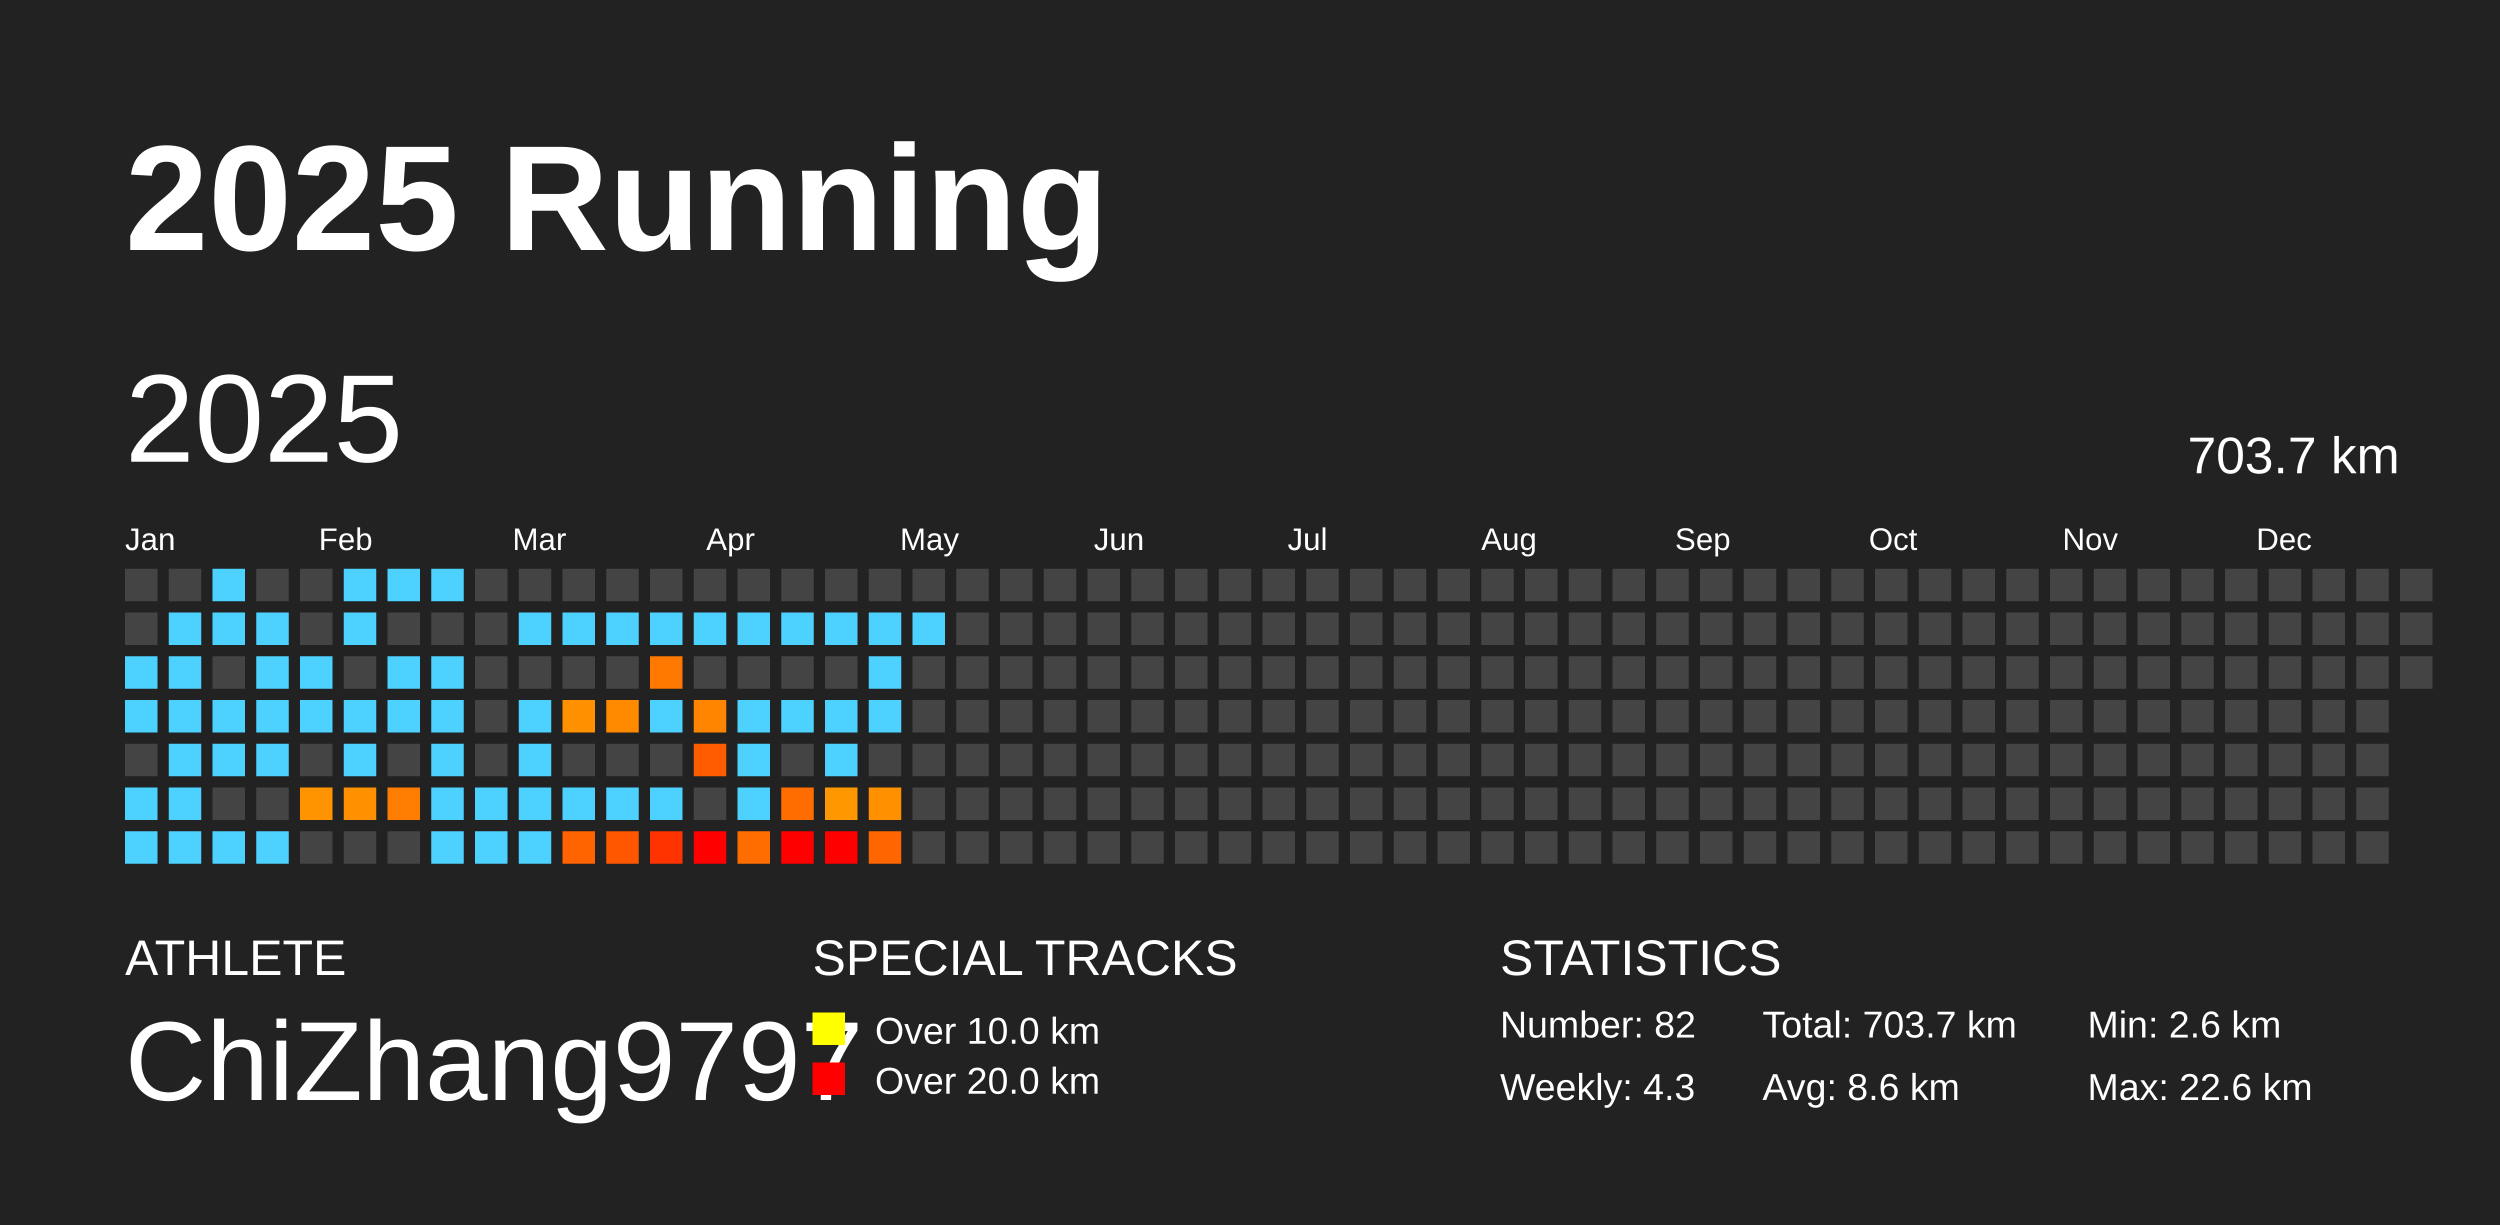
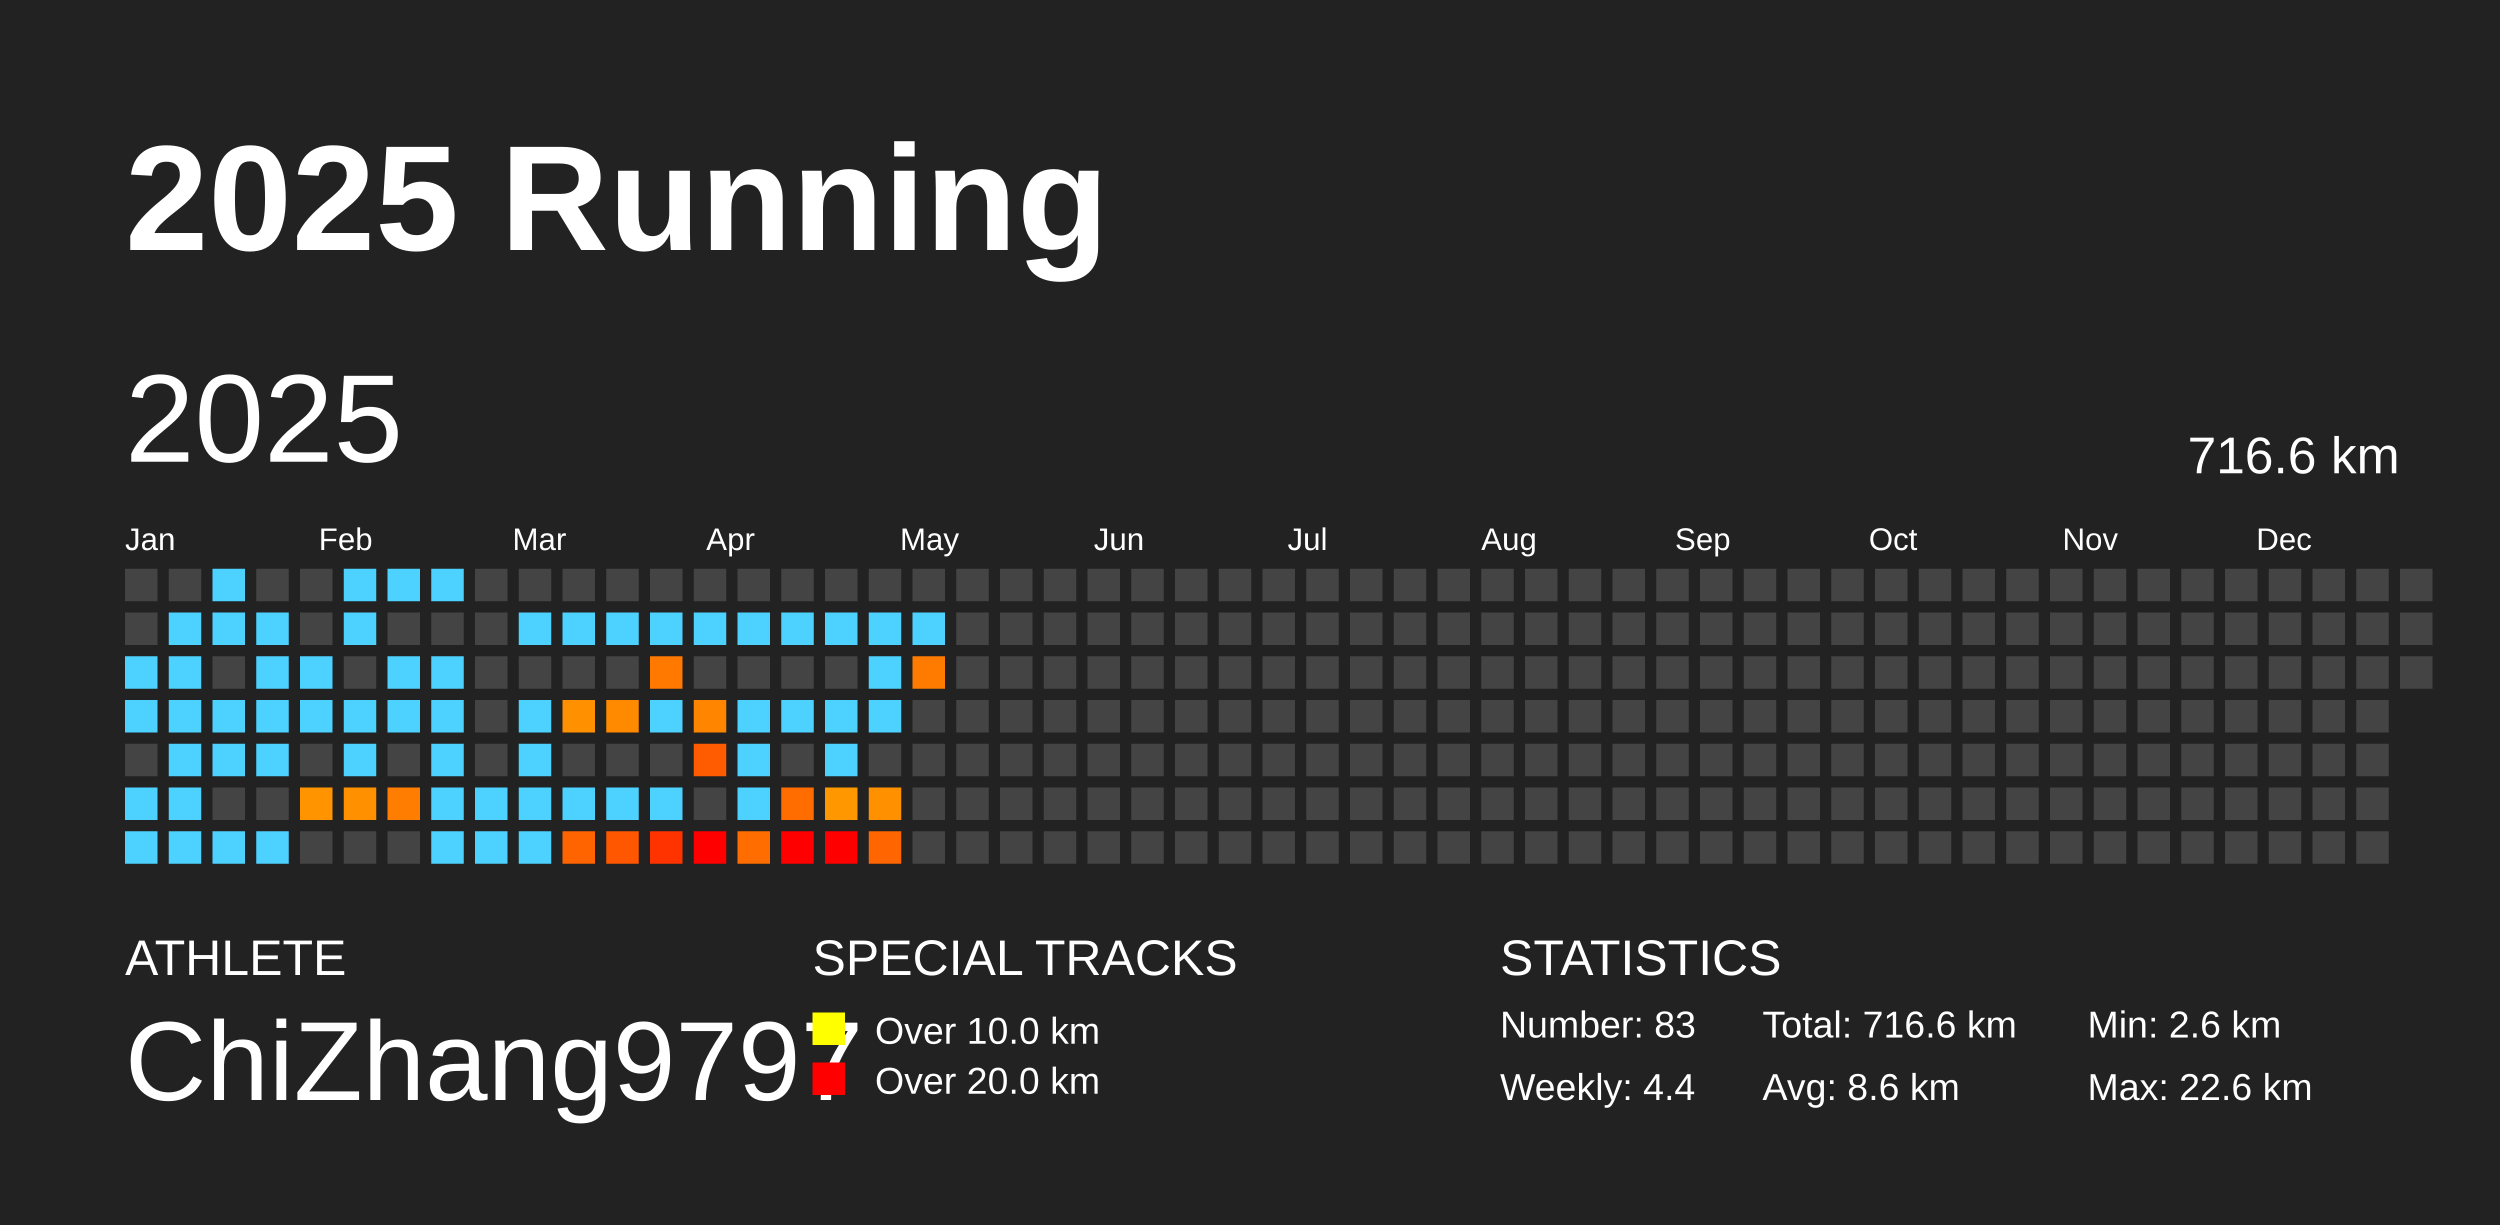
<svg xmlns="http://www.w3.org/2000/svg" baseProfile="full" height="98mm" version="1.1" viewBox="0,0,200,98" width="200mm">
  <defs />
  <rect fill="#222222" height="98" width="200" x="0" y="0" />
  <text fill="#FFFFFF" style="font-size:12px; font-family:Arial; font-weight:bold;" x="10" y="20">2025 Running</text>
  <text fill="#FFFFFF" style="font-size:4px; font-family:Arial" x="10" y="78">ATHLETE</text>
  <text fill="#FFFFFF" style="font-size:9px; font-family:Arial" x="10" y="88">ChiZhang9797</text>
  <text fill="#FFFFFF" style="font-size:4px; font-family:Arial" x="65" y="78">SPECIAL TRACKS</text>
  <rect fill="yellow" height="2.6" width="2.6" x="65" y="81" />
  <text fill="#FFFFFF" style="font-size:3px; font-family:Arial" x="70" y="83.5">Over 10.0 km</text>
  <rect fill="red" height="2.6" width="2.6" x="65" y="85" />
  <text fill="#FFFFFF" style="font-size:3px; font-family:Arial" x="70" y="87.5">Over 20.0 km</text>
  <text fill="#FFFFFF" style="font-size:4px; font-family:Arial" x="120" y="78">STATISTICS</text>
-   <text fill="#FFFFFF" style="font-size:3px; font-family:Arial" x="120" y="83">Number: 82</text>
-   <text fill="#FFFFFF" style="font-size:3px; font-family:Arial" x="120" y="88">Weekly: 4.3</text>
-   <text fill="#FFFFFF" style="font-size:3px; font-family:Arial" x="141" y="83">Total: 703.7 km</text>
+   <text fill="#FFFFFF" style="font-size:3px; font-family:Arial" x="120" y="83">Number: 83</text>
+   <text fill="#FFFFFF" style="font-size:3px; font-family:Arial" x="120" y="88">Weekly: 4.4</text>
+   <text fill="#FFFFFF" style="font-size:3px; font-family:Arial" x="141" y="83">Total: 716.6 km</text>
  <text fill="#FFFFFF" style="font-size:3px; font-family:Arial" x="141" y="88">Avg: 8.6 km</text>
  <text fill="#FFFFFF" style="font-size:3px; font-family:Arial" x="167" y="83">Min: 2.6 km</text>
  <text fill="#FFFFFF" style="font-size:3px; font-family:Arial" x="167" y="88">Max: 22.6 km</text>
  <text dominant-baseline="hanging" fill="#FFFFFF" style="font-size:10.0px; font-family:Arial;" x="10" y="30">2025</text>
-   <text dominant-baseline="hanging" fill="#FFFFFF" style="font-size:4.125px; font-family:Arial;" x="175" y="35">703.7 km</text>
+   <text dominant-baseline="hanging" fill="#FFFFFF" style="font-size:4.125px; font-family:Arial;" x="175" y="35">716.6 km</text>
  <text fill="#FFFFFF" style="font-size:2.5px; font-family:Arial" x="10.0" y="44">Jan</text>
  <text fill="#FFFFFF" style="font-size:2.5px; font-family:Arial" x="25.5" y="44">Feb</text>
  <text fill="#FFFFFF" style="font-size:2.5px; font-family:Arial" x="41.0" y="44">Mar</text>
  <text fill="#FFFFFF" style="font-size:2.5px; font-family:Arial" x="56.5" y="44">Apr</text>
  <text fill="#FFFFFF" style="font-size:2.5px; font-family:Arial" x="72.0" y="44">May</text>
  <text fill="#FFFFFF" style="font-size:2.5px; font-family:Arial" x="87.5" y="44">Jun</text>
  <text fill="#FFFFFF" style="font-size:2.5px; font-family:Arial" x="103.0" y="44">Jul</text>
  <text fill="#FFFFFF" style="font-size:2.5px; font-family:Arial" x="118.5" y="44">Aug</text>
  <text fill="#FFFFFF" style="font-size:2.5px; font-family:Arial" x="134.0" y="44">Sep</text>
  <text fill="#FFFFFF" style="font-size:2.5px; font-family:Arial" x="149.5" y="44">Oct</text>
  <text fill="#FFFFFF" style="font-size:2.5px; font-family:Arial" x="165.0" y="44">Nov</text>
  <text fill="#FFFFFF" style="font-size:2.5px; font-family:Arial" x="180.5" y="44">Dec</text>
  <rect fill="#444444" height="2.6" width="2.6" x="10.0" y="45.5" />
  <rect fill="#444444" height="2.6" width="2.6" x="10.0" y="49.0" />
  <rect fill="#4dd2ff" height="2.6" width="2.6" x="10.0" y="52.5" />
  <rect fill="#4dd2ff" height="2.6" width="2.6" x="10.0" y="56.0" />
  <rect fill="#444444" height="2.6" width="2.6" x="10.0" y="59.5" />
  <rect fill="#4dd2ff" height="2.6" width="2.6" x="10.0" y="63.0" />
  <rect fill="#4dd2ff" height="2.6" width="2.6" x="10.0" y="66.5" />
  <rect fill="#444444" height="2.6" width="2.6" x="13.5" y="45.5" />
  <rect fill="#4dd2ff" height="2.6" width="2.6" x="13.5" y="49.0" />
  <rect fill="#4dd2ff" height="2.6" width="2.6" x="13.5" y="52.5" />
  <rect fill="#4dd2ff" height="2.6" width="2.6" x="13.5" y="56.0" />
  <rect fill="#4dd2ff" height="2.6" width="2.6" x="13.5" y="59.5" />
  <rect fill="#4dd2ff" height="2.6" width="2.6" x="13.5" y="63.0" />
  <rect fill="#4dd2ff" height="2.6" width="2.6" x="13.5" y="66.5" />
  <rect fill="#4dd2ff" height="2.6" width="2.6" x="17.0" y="45.5" />
  <rect fill="#4dd2ff" height="2.6" width="2.6" x="17.0" y="49.0" />
  <rect fill="#444444" height="2.6" width="2.6" x="17.0" y="52.5" />
  <rect fill="#4dd2ff" height="2.6" width="2.6" x="17.0" y="56.0" />
  <rect fill="#4dd2ff" height="2.6" width="2.6" x="17.0" y="59.5" />
  <rect fill="#444444" height="2.6" width="2.6" x="17.0" y="63.0" />
  <rect fill="#4dd2ff" height="2.6" width="2.6" x="17.0" y="66.5" />
  <rect fill="#444444" height="2.6" width="2.6" x="20.5" y="45.5" />
  <rect fill="#4dd2ff" height="2.6" width="2.6" x="20.5" y="49.0" />
  <rect fill="#4dd2ff" height="2.6" width="2.6" x="20.5" y="52.5" />
  <rect fill="#4dd2ff" height="2.6" width="2.6" x="20.5" y="56.0" />
  <rect fill="#4dd2ff" height="2.6" width="2.6" x="20.5" y="59.5" />
  <rect fill="#444444" height="2.6" width="2.6" x="20.5" y="63.0" />
  <rect fill="#4dd2ff" height="2.6" width="2.6" x="20.5" y="66.5" />
  <rect fill="#444444" height="2.6" width="2.6" x="24.0" y="45.5" />
  <rect fill="#444444" height="2.6" width="2.6" x="24.0" y="49.0" />
  <rect fill="#4dd2ff" height="2.6" width="2.6" x="24.0" y="52.5" />
  <rect fill="#4dd2ff" height="2.6" width="2.6" x="24.0" y="56.0" />
  <rect fill="#444444" height="2.6" width="2.6" x="24.0" y="59.5" />
  <rect fill="#ff9400" height="2.6" width="2.6" x="24.0" y="63.0" />
  <rect fill="#444444" height="2.6" width="2.6" x="24.0" y="66.5" />
  <rect fill="#4dd2ff" height="2.6" width="2.6" x="27.5" y="45.5" />
  <rect fill="#4dd2ff" height="2.6" width="2.6" x="27.5" y="49.0" />
  <rect fill="#444444" height="2.6" width="2.6" x="27.5" y="52.5" />
  <rect fill="#4dd2ff" height="2.6" width="2.6" x="27.5" y="56.0" />
  <rect fill="#4dd2ff" height="2.6" width="2.6" x="27.5" y="59.5" />
  <rect fill="#ff9100" height="2.6" width="2.6" x="27.5" y="63.0" />
  <rect fill="#444444" height="2.6" width="2.6" x="27.5" y="66.5" />
  <rect fill="#4dd2ff" height="2.6" width="2.6" x="31.0" y="45.5" />
  <rect fill="#444444" height="2.6" width="2.6" x="31.0" y="49.0" />
  <rect fill="#4dd2ff" height="2.6" width="2.6" x="31.0" y="52.5" />
  <rect fill="#4dd2ff" height="2.6" width="2.6" x="31.0" y="56.0" />
  <rect fill="#444444" height="2.6" width="2.6" x="31.0" y="59.5" />
  <rect fill="#ff7d00" height="2.6" width="2.6" x="31.0" y="63.0" />
  <rect fill="#444444" height="2.6" width="2.6" x="31.0" y="66.5" />
  <rect fill="#4dd2ff" height="2.6" width="2.6" x="34.5" y="45.5" />
  <rect fill="#444444" height="2.6" width="2.6" x="34.5" y="49.0" />
  <rect fill="#4dd2ff" height="2.6" width="2.6" x="34.5" y="52.5" />
  <rect fill="#4dd2ff" height="2.6" width="2.6" x="34.5" y="56.0" />
  <rect fill="#4dd2ff" height="2.6" width="2.6" x="34.5" y="59.5" />
  <rect fill="#4dd2ff" height="2.6" width="2.6" x="34.5" y="63.0" />
  <rect fill="#4dd2ff" height="2.6" width="2.6" x="34.5" y="66.5" />
  <rect fill="#444444" height="2.6" width="2.6" x="38.0" y="45.5" />
  <rect fill="#444444" height="2.6" width="2.6" x="38.0" y="49.0" />
  <rect fill="#444444" height="2.6" width="2.6" x="38.0" y="52.5" />
  <rect fill="#444444" height="2.6" width="2.6" x="38.0" y="56.0" />
  <rect fill="#444444" height="2.6" width="2.6" x="38.0" y="59.5" />
  <rect fill="#4dd2ff" height="2.6" width="2.6" x="38.0" y="63.0" />
  <rect fill="#4dd2ff" height="2.6" width="2.6" x="38.0" y="66.5" />
  <rect fill="#444444" height="2.6" width="2.6" x="41.5" y="45.5" />
  <rect fill="#4dd2ff" height="2.6" width="2.6" x="41.5" y="49.0" />
  <rect fill="#444444" height="2.6" width="2.6" x="41.5" y="52.5" />
  <rect fill="#4dd2ff" height="2.6" width="2.6" x="41.5" y="56.0" />
  <rect fill="#4dd2ff" height="2.6" width="2.6" x="41.5" y="59.5" />
  <rect fill="#4dd2ff" height="2.6" width="2.6" x="41.5" y="63.0" />
  <rect fill="#4dd2ff" height="2.6" width="2.6" x="41.5" y="66.5" />
  <rect fill="#444444" height="2.6" width="2.6" x="45.0" y="45.5" />
  <rect fill="#4dd2ff" height="2.6" width="2.6" x="45.0" y="49.0" />
  <rect fill="#444444" height="2.6" width="2.6" x="45.0" y="52.5" />
  <rect fill="#ff9000" height="2.6" width="2.6" x="45.0" y="56.0" />
  <rect fill="#444444" height="2.6" width="2.6" x="45.0" y="59.5" />
  <rect fill="#4dd2ff" height="2.6" width="2.6" x="45.0" y="63.0" />
  <rect fill="#ff6400" height="2.6" width="2.6" x="45.0" y="66.5" />
  <rect fill="#444444" height="2.6" width="2.6" x="48.5" y="45.5" />
  <rect fill="#4dd2ff" height="2.6" width="2.6" x="48.5" y="49.0" />
  <rect fill="#444444" height="2.6" width="2.6" x="48.5" y="52.5" />
  <rect fill="#ff8a00" height="2.6" width="2.6" x="48.5" y="56.0" />
  <rect fill="#444444" height="2.6" width="2.6" x="48.5" y="59.5" />
  <rect fill="#4dd2ff" height="2.6" width="2.6" x="48.5" y="63.0" />
  <rect fill="#ff5700" height="2.6" width="2.6" x="48.5" y="66.5" />
  <rect fill="#444444" height="2.6" width="2.6" x="52.0" y="45.5" />
  <rect fill="#4dd2ff" height="2.6" width="2.6" x="52.0" y="49.0" />
  <rect fill="#ff7800" height="2.6" width="2.6" x="52.0" y="52.5" />
  <rect fill="#4dd2ff" height="2.6" width="2.6" x="52.0" y="56.0" />
  <rect fill="#444444" height="2.6" width="2.6" x="52.0" y="59.5" />
  <rect fill="#4dd2ff" height="2.6" width="2.6" x="52.0" y="63.0" />
  <rect fill="#ff3300" height="2.6" width="2.6" x="52.0" y="66.5" />
  <rect fill="#444444" height="2.6" width="2.6" x="55.5" y="45.5" />
  <rect fill="#4dd2ff" height="2.6" width="2.6" x="55.5" y="49.0" />
  <rect fill="#444444" height="2.6" width="2.6" x="55.5" y="52.5" />
  <rect fill="#ff8400" height="2.6" width="2.6" x="55.5" y="56.0" />
  <rect fill="#ff5b00" height="2.6" width="2.6" x="55.5" y="59.5" />
  <rect fill="#444444" height="2.6" width="2.6" x="55.5" y="63.0" />
  <rect fill="red" height="2.6" width="2.6" x="55.5" y="66.5" />
  <rect fill="#444444" height="2.6" width="2.6" x="59.0" y="45.5" />
  <rect fill="#4dd2ff" height="2.6" width="2.6" x="59.0" y="49.0" />
  <rect fill="#444444" height="2.6" width="2.6" x="59.0" y="52.5" />
  <rect fill="#4dd2ff" height="2.6" width="2.6" x="59.0" y="56.0" />
  <rect fill="#4dd2ff" height="2.6" width="2.6" x="59.0" y="59.5" />
  <rect fill="#4dd2ff" height="2.6" width="2.6" x="59.0" y="63.0" />
  <rect fill="#ff6d00" height="2.6" width="2.6" x="59.0" y="66.5" />
  <rect fill="#444444" height="2.6" width="2.6" x="62.5" y="45.5" />
  <rect fill="#4dd2ff" height="2.6" width="2.6" x="62.5" y="49.0" />
  <rect fill="#444444" height="2.6" width="2.6" x="62.5" y="52.5" />
  <rect fill="#4dd2ff" height="2.6" width="2.6" x="62.5" y="56.0" />
  <rect fill="#444444" height="2.6" width="2.6" x="62.5" y="59.5" />
  <rect fill="#ff6c00" height="2.6" width="2.6" x="62.5" y="63.0" />
  <rect fill="red" height="2.6" width="2.6" x="62.5" y="66.5" />
  <rect fill="#444444" height="2.6" width="2.6" x="66.0" y="45.5" />
  <rect fill="#4dd2ff" height="2.6" width="2.6" x="66.0" y="49.0" />
  <rect fill="#444444" height="2.6" width="2.6" x="66.0" y="52.5" />
  <rect fill="#4dd2ff" height="2.6" width="2.6" x="66.0" y="56.0" />
  <rect fill="#4dd2ff" height="2.6" width="2.6" x="66.0" y="59.5" />
  <rect fill="#ff9700" height="2.6" width="2.6" x="66.0" y="63.0" />
  <rect fill="red" height="2.6" width="2.6" x="66.0" y="66.5" />
  <rect fill="#444444" height="2.6" width="2.6" x="69.5" y="45.5" />
  <rect fill="#4dd2ff" height="2.6" width="2.6" x="69.5" y="49.0" />
  <rect fill="#4dd2ff" height="2.6" width="2.6" x="69.5" y="52.5" />
  <rect fill="#4dd2ff" height="2.6" width="2.6" x="69.5" y="56.0" />
  <rect fill="#444444" height="2.6" width="2.6" x="69.5" y="59.5" />
  <rect fill="#ff9000" height="2.6" width="2.6" x="69.5" y="63.0" />
  <rect fill="#ff6500" height="2.6" width="2.6" x="69.5" y="66.5" />
  <rect fill="#444444" height="2.6" width="2.6" x="73.0" y="45.5" />
  <rect fill="#4dd2ff" height="2.6" width="2.6" x="73.0" y="49.0" />
-   <rect fill="#444444" height="2.6" width="2.6" x="73.0" y="52.5" />
+   <rect fill="#ff7b00" height="2.6" width="2.6" x="73.0" y="52.5" />
  <rect fill="#444444" height="2.6" width="2.6" x="73.0" y="56.0" />
  <rect fill="#444444" height="2.6" width="2.6" x="73.0" y="59.5" />
  <rect fill="#444444" height="2.6" width="2.6" x="73.0" y="63.0" />
  <rect fill="#444444" height="2.6" width="2.6" x="73.0" y="66.5" />
  <rect fill="#444444" height="2.6" width="2.6" x="76.5" y="45.5" />
  <rect fill="#444444" height="2.6" width="2.6" x="76.5" y="49.0" />
  <rect fill="#444444" height="2.6" width="2.6" x="76.5" y="52.5" />
  <rect fill="#444444" height="2.6" width="2.6" x="76.5" y="56.0" />
  <rect fill="#444444" height="2.6" width="2.6" x="76.5" y="59.5" />
  <rect fill="#444444" height="2.6" width="2.6" x="76.5" y="63.0" />
  <rect fill="#444444" height="2.6" width="2.6" x="76.5" y="66.5" />
  <rect fill="#444444" height="2.6" width="2.6" x="80.0" y="45.5" />
  <rect fill="#444444" height="2.6" width="2.6" x="80.0" y="49.0" />
  <rect fill="#444444" height="2.6" width="2.6" x="80.0" y="52.5" />
  <rect fill="#444444" height="2.6" width="2.6" x="80.0" y="56.0" />
  <rect fill="#444444" height="2.6" width="2.6" x="80.0" y="59.5" />
  <rect fill="#444444" height="2.6" width="2.6" x="80.0" y="63.0" />
  <rect fill="#444444" height="2.6" width="2.6" x="80.0" y="66.5" />
  <rect fill="#444444" height="2.6" width="2.6" x="83.5" y="45.5" />
  <rect fill="#444444" height="2.6" width="2.6" x="83.5" y="49.0" />
  <rect fill="#444444" height="2.6" width="2.6" x="83.5" y="52.5" />
  <rect fill="#444444" height="2.6" width="2.6" x="83.5" y="56.0" />
  <rect fill="#444444" height="2.6" width="2.6" x="83.5" y="59.5" />
  <rect fill="#444444" height="2.6" width="2.6" x="83.5" y="63.0" />
  <rect fill="#444444" height="2.6" width="2.6" x="83.5" y="66.5" />
  <rect fill="#444444" height="2.6" width="2.6" x="87.0" y="45.5" />
  <rect fill="#444444" height="2.6" width="2.6" x="87.0" y="49.0" />
  <rect fill="#444444" height="2.6" width="2.6" x="87.0" y="52.5" />
  <rect fill="#444444" height="2.6" width="2.6" x="87.0" y="56.0" />
  <rect fill="#444444" height="2.6" width="2.6" x="87.0" y="59.5" />
  <rect fill="#444444" height="2.6" width="2.6" x="87.0" y="63.0" />
  <rect fill="#444444" height="2.6" width="2.6" x="87.0" y="66.5" />
  <rect fill="#444444" height="2.6" width="2.6" x="90.5" y="45.5" />
  <rect fill="#444444" height="2.6" width="2.6" x="90.5" y="49.0" />
  <rect fill="#444444" height="2.6" width="2.6" x="90.5" y="52.5" />
  <rect fill="#444444" height="2.6" width="2.6" x="90.5" y="56.0" />
  <rect fill="#444444" height="2.6" width="2.6" x="90.5" y="59.5" />
  <rect fill="#444444" height="2.6" width="2.6" x="90.5" y="63.0" />
  <rect fill="#444444" height="2.6" width="2.6" x="90.5" y="66.5" />
  <rect fill="#444444" height="2.6" width="2.6" x="94.0" y="45.5" />
  <rect fill="#444444" height="2.6" width="2.6" x="94.0" y="49.0" />
  <rect fill="#444444" height="2.6" width="2.6" x="94.0" y="52.5" />
  <rect fill="#444444" height="2.6" width="2.6" x="94.0" y="56.0" />
  <rect fill="#444444" height="2.6" width="2.6" x="94.0" y="59.5" />
  <rect fill="#444444" height="2.6" width="2.6" x="94.0" y="63.0" />
  <rect fill="#444444" height="2.6" width="2.6" x="94.0" y="66.5" />
  <rect fill="#444444" height="2.6" width="2.6" x="97.5" y="45.5" />
  <rect fill="#444444" height="2.6" width="2.6" x="97.5" y="49.0" />
  <rect fill="#444444" height="2.6" width="2.6" x="97.5" y="52.5" />
  <rect fill="#444444" height="2.6" width="2.6" x="97.5" y="56.0" />
  <rect fill="#444444" height="2.6" width="2.6" x="97.5" y="59.5" />
  <rect fill="#444444" height="2.6" width="2.6" x="97.5" y="63.0" />
  <rect fill="#444444" height="2.6" width="2.6" x="97.5" y="66.5" />
  <rect fill="#444444" height="2.6" width="2.6" x="101.0" y="45.5" />
  <rect fill="#444444" height="2.6" width="2.6" x="101.0" y="49.0" />
  <rect fill="#444444" height="2.6" width="2.6" x="101.0" y="52.5" />
  <rect fill="#444444" height="2.6" width="2.6" x="101.0" y="56.0" />
  <rect fill="#444444" height="2.6" width="2.6" x="101.0" y="59.5" />
  <rect fill="#444444" height="2.6" width="2.6" x="101.0" y="63.0" />
  <rect fill="#444444" height="2.6" width="2.6" x="101.0" y="66.5" />
  <rect fill="#444444" height="2.6" width="2.6" x="104.5" y="45.5" />
  <rect fill="#444444" height="2.6" width="2.6" x="104.5" y="49.0" />
  <rect fill="#444444" height="2.6" width="2.6" x="104.5" y="52.5" />
  <rect fill="#444444" height="2.6" width="2.6" x="104.5" y="56.0" />
  <rect fill="#444444" height="2.6" width="2.6" x="104.5" y="59.5" />
  <rect fill="#444444" height="2.6" width="2.6" x="104.5" y="63.0" />
  <rect fill="#444444" height="2.6" width="2.6" x="104.5" y="66.5" />
  <rect fill="#444444" height="2.6" width="2.6" x="108.0" y="45.5" />
  <rect fill="#444444" height="2.6" width="2.6" x="108.0" y="49.0" />
  <rect fill="#444444" height="2.6" width="2.6" x="108.0" y="52.5" />
  <rect fill="#444444" height="2.6" width="2.6" x="108.0" y="56.0" />
  <rect fill="#444444" height="2.6" width="2.6" x="108.0" y="59.5" />
  <rect fill="#444444" height="2.6" width="2.6" x="108.0" y="63.0" />
  <rect fill="#444444" height="2.6" width="2.6" x="108.0" y="66.5" />
  <rect fill="#444444" height="2.6" width="2.6" x="111.5" y="45.5" />
  <rect fill="#444444" height="2.6" width="2.6" x="111.5" y="49.0" />
  <rect fill="#444444" height="2.6" width="2.6" x="111.5" y="52.5" />
  <rect fill="#444444" height="2.6" width="2.6" x="111.5" y="56.0" />
  <rect fill="#444444" height="2.6" width="2.6" x="111.5" y="59.5" />
  <rect fill="#444444" height="2.6" width="2.6" x="111.5" y="63.0" />
  <rect fill="#444444" height="2.6" width="2.6" x="111.5" y="66.5" />
  <rect fill="#444444" height="2.6" width="2.6" x="115.0" y="45.5" />
  <rect fill="#444444" height="2.6" width="2.6" x="115.0" y="49.0" />
  <rect fill="#444444" height="2.6" width="2.6" x="115.0" y="52.5" />
  <rect fill="#444444" height="2.6" width="2.6" x="115.0" y="56.0" />
  <rect fill="#444444" height="2.6" width="2.6" x="115.0" y="59.5" />
  <rect fill="#444444" height="2.6" width="2.6" x="115.0" y="63.0" />
  <rect fill="#444444" height="2.6" width="2.6" x="115.0" y="66.5" />
  <rect fill="#444444" height="2.6" width="2.6" x="118.5" y="45.5" />
  <rect fill="#444444" height="2.6" width="2.6" x="118.5" y="49.0" />
  <rect fill="#444444" height="2.6" width="2.6" x="118.5" y="52.5" />
  <rect fill="#444444" height="2.6" width="2.6" x="118.5" y="56.0" />
  <rect fill="#444444" height="2.6" width="2.6" x="118.5" y="59.5" />
  <rect fill="#444444" height="2.6" width="2.6" x="118.5" y="63.0" />
  <rect fill="#444444" height="2.6" width="2.6" x="118.5" y="66.5" />
  <rect fill="#444444" height="2.6" width="2.6" x="122.0" y="45.5" />
  <rect fill="#444444" height="2.6" width="2.6" x="122.0" y="49.0" />
  <rect fill="#444444" height="2.6" width="2.6" x="122.0" y="52.5" />
  <rect fill="#444444" height="2.6" width="2.6" x="122.0" y="56.0" />
  <rect fill="#444444" height="2.6" width="2.6" x="122.0" y="59.5" />
  <rect fill="#444444" height="2.6" width="2.6" x="122.0" y="63.0" />
  <rect fill="#444444" height="2.6" width="2.6" x="122.0" y="66.5" />
  <rect fill="#444444" height="2.6" width="2.6" x="125.5" y="45.5" />
  <rect fill="#444444" height="2.6" width="2.6" x="125.5" y="49.0" />
  <rect fill="#444444" height="2.6" width="2.6" x="125.5" y="52.5" />
  <rect fill="#444444" height="2.6" width="2.6" x="125.5" y="56.0" />
  <rect fill="#444444" height="2.6" width="2.6" x="125.5" y="59.5" />
  <rect fill="#444444" height="2.6" width="2.6" x="125.5" y="63.0" />
  <rect fill="#444444" height="2.6" width="2.6" x="125.5" y="66.5" />
  <rect fill="#444444" height="2.6" width="2.6" x="129.0" y="45.5" />
  <rect fill="#444444" height="2.6" width="2.6" x="129.0" y="49.0" />
  <rect fill="#444444" height="2.6" width="2.6" x="129.0" y="52.5" />
  <rect fill="#444444" height="2.6" width="2.6" x="129.0" y="56.0" />
  <rect fill="#444444" height="2.6" width="2.6" x="129.0" y="59.5" />
  <rect fill="#444444" height="2.6" width="2.6" x="129.0" y="63.0" />
  <rect fill="#444444" height="2.6" width="2.6" x="129.0" y="66.5" />
  <rect fill="#444444" height="2.6" width="2.6" x="132.5" y="45.5" />
  <rect fill="#444444" height="2.6" width="2.6" x="132.5" y="49.0" />
  <rect fill="#444444" height="2.6" width="2.6" x="132.5" y="52.5" />
  <rect fill="#444444" height="2.6" width="2.6" x="132.5" y="56.0" />
  <rect fill="#444444" height="2.6" width="2.6" x="132.5" y="59.5" />
  <rect fill="#444444" height="2.6" width="2.6" x="132.5" y="63.0" />
  <rect fill="#444444" height="2.6" width="2.6" x="132.5" y="66.5" />
  <rect fill="#444444" height="2.6" width="2.6" x="136.0" y="45.5" />
  <rect fill="#444444" height="2.6" width="2.6" x="136.0" y="49.0" />
  <rect fill="#444444" height="2.6" width="2.6" x="136.0" y="52.5" />
  <rect fill="#444444" height="2.6" width="2.6" x="136.0" y="56.0" />
  <rect fill="#444444" height="2.6" width="2.6" x="136.0" y="59.5" />
  <rect fill="#444444" height="2.6" width="2.6" x="136.0" y="63.0" />
  <rect fill="#444444" height="2.6" width="2.6" x="136.0" y="66.5" />
  <rect fill="#444444" height="2.6" width="2.6" x="139.5" y="45.5" />
  <rect fill="#444444" height="2.6" width="2.6" x="139.5" y="49.0" />
  <rect fill="#444444" height="2.6" width="2.6" x="139.5" y="52.5" />
  <rect fill="#444444" height="2.6" width="2.6" x="139.5" y="56.0" />
  <rect fill="#444444" height="2.6" width="2.6" x="139.5" y="59.5" />
  <rect fill="#444444" height="2.6" width="2.6" x="139.5" y="63.0" />
  <rect fill="#444444" height="2.6" width="2.6" x="139.5" y="66.5" />
  <rect fill="#444444" height="2.6" width="2.6" x="143.0" y="45.5" />
  <rect fill="#444444" height="2.6" width="2.6" x="143.0" y="49.0" />
  <rect fill="#444444" height="2.6" width="2.6" x="143.0" y="52.5" />
  <rect fill="#444444" height="2.6" width="2.6" x="143.0" y="56.0" />
  <rect fill="#444444" height="2.6" width="2.6" x="143.0" y="59.5" />
  <rect fill="#444444" height="2.6" width="2.6" x="143.0" y="63.0" />
  <rect fill="#444444" height="2.6" width="2.6" x="143.0" y="66.5" />
  <rect fill="#444444" height="2.6" width="2.6" x="146.5" y="45.5" />
  <rect fill="#444444" height="2.6" width="2.6" x="146.5" y="49.0" />
  <rect fill="#444444" height="2.6" width="2.6" x="146.5" y="52.5" />
  <rect fill="#444444" height="2.6" width="2.6" x="146.5" y="56.0" />
  <rect fill="#444444" height="2.6" width="2.6" x="146.5" y="59.5" />
  <rect fill="#444444" height="2.6" width="2.6" x="146.5" y="63.0" />
  <rect fill="#444444" height="2.6" width="2.6" x="146.5" y="66.5" />
  <rect fill="#444444" height="2.6" width="2.6" x="150.0" y="45.5" />
  <rect fill="#444444" height="2.6" width="2.6" x="150.0" y="49.0" />
  <rect fill="#444444" height="2.6" width="2.6" x="150.0" y="52.5" />
  <rect fill="#444444" height="2.6" width="2.6" x="150.0" y="56.0" />
  <rect fill="#444444" height="2.6" width="2.6" x="150.0" y="59.5" />
  <rect fill="#444444" height="2.6" width="2.6" x="150.0" y="63.0" />
  <rect fill="#444444" height="2.6" width="2.6" x="150.0" y="66.5" />
  <rect fill="#444444" height="2.6" width="2.6" x="153.5" y="45.5" />
  <rect fill="#444444" height="2.6" width="2.6" x="153.5" y="49.0" />
  <rect fill="#444444" height="2.6" width="2.6" x="153.5" y="52.5" />
  <rect fill="#444444" height="2.6" width="2.6" x="153.5" y="56.0" />
  <rect fill="#444444" height="2.6" width="2.6" x="153.5" y="59.5" />
  <rect fill="#444444" height="2.6" width="2.6" x="153.5" y="63.0" />
  <rect fill="#444444" height="2.6" width="2.6" x="153.5" y="66.5" />
  <rect fill="#444444" height="2.6" width="2.6" x="157.0" y="45.5" />
  <rect fill="#444444" height="2.6" width="2.6" x="157.0" y="49.0" />
  <rect fill="#444444" height="2.6" width="2.6" x="157.0" y="52.5" />
  <rect fill="#444444" height="2.6" width="2.6" x="157.0" y="56.0" />
  <rect fill="#444444" height="2.6" width="2.6" x="157.0" y="59.5" />
  <rect fill="#444444" height="2.6" width="2.6" x="157.0" y="63.0" />
  <rect fill="#444444" height="2.6" width="2.6" x="157.0" y="66.5" />
  <rect fill="#444444" height="2.6" width="2.6" x="160.5" y="45.5" />
  <rect fill="#444444" height="2.6" width="2.6" x="160.5" y="49.0" />
  <rect fill="#444444" height="2.6" width="2.6" x="160.5" y="52.5" />
  <rect fill="#444444" height="2.6" width="2.6" x="160.5" y="56.0" />
  <rect fill="#444444" height="2.6" width="2.6" x="160.5" y="59.5" />
  <rect fill="#444444" height="2.6" width="2.6" x="160.5" y="63.0" />
  <rect fill="#444444" height="2.6" width="2.6" x="160.5" y="66.5" />
  <rect fill="#444444" height="2.6" width="2.6" x="164.0" y="45.5" />
  <rect fill="#444444" height="2.6" width="2.6" x="164.0" y="49.0" />
  <rect fill="#444444" height="2.6" width="2.6" x="164.0" y="52.5" />
  <rect fill="#444444" height="2.6" width="2.6" x="164.0" y="56.0" />
  <rect fill="#444444" height="2.6" width="2.6" x="164.0" y="59.5" />
  <rect fill="#444444" height="2.6" width="2.6" x="164.0" y="63.0" />
  <rect fill="#444444" height="2.6" width="2.6" x="164.0" y="66.5" />
  <rect fill="#444444" height="2.6" width="2.6" x="167.5" y="45.5" />
  <rect fill="#444444" height="2.6" width="2.6" x="167.5" y="49.0" />
  <rect fill="#444444" height="2.6" width="2.6" x="167.5" y="52.5" />
  <rect fill="#444444" height="2.6" width="2.6" x="167.5" y="56.0" />
  <rect fill="#444444" height="2.6" width="2.6" x="167.5" y="59.5" />
  <rect fill="#444444" height="2.6" width="2.6" x="167.5" y="63.0" />
  <rect fill="#444444" height="2.6" width="2.6" x="167.5" y="66.5" />
  <rect fill="#444444" height="2.6" width="2.6" x="171.0" y="45.5" />
  <rect fill="#444444" height="2.6" width="2.6" x="171.0" y="49.0" />
  <rect fill="#444444" height="2.6" width="2.6" x="171.0" y="52.5" />
  <rect fill="#444444" height="2.6" width="2.6" x="171.0" y="56.0" />
  <rect fill="#444444" height="2.6" width="2.6" x="171.0" y="59.5" />
  <rect fill="#444444" height="2.6" width="2.6" x="171.0" y="63.0" />
  <rect fill="#444444" height="2.6" width="2.6" x="171.0" y="66.5" />
  <rect fill="#444444" height="2.6" width="2.6" x="174.5" y="45.5" />
  <rect fill="#444444" height="2.6" width="2.6" x="174.5" y="49.0" />
  <rect fill="#444444" height="2.6" width="2.6" x="174.5" y="52.5" />
  <rect fill="#444444" height="2.6" width="2.6" x="174.5" y="56.0" />
  <rect fill="#444444" height="2.6" width="2.6" x="174.5" y="59.5" />
  <rect fill="#444444" height="2.6" width="2.6" x="174.5" y="63.0" />
  <rect fill="#444444" height="2.6" width="2.6" x="174.5" y="66.5" />
  <rect fill="#444444" height="2.6" width="2.6" x="178.0" y="45.5" />
  <rect fill="#444444" height="2.6" width="2.6" x="178.0" y="49.0" />
  <rect fill="#444444" height="2.6" width="2.6" x="178.0" y="52.5" />
  <rect fill="#444444" height="2.6" width="2.6" x="178.0" y="56.0" />
  <rect fill="#444444" height="2.6" width="2.6" x="178.0" y="59.5" />
  <rect fill="#444444" height="2.6" width="2.6" x="178.0" y="63.0" />
  <rect fill="#444444" height="2.6" width="2.6" x="178.0" y="66.5" />
  <rect fill="#444444" height="2.6" width="2.6" x="181.5" y="45.5" />
  <rect fill="#444444" height="2.6" width="2.6" x="181.5" y="49.0" />
  <rect fill="#444444" height="2.6" width="2.6" x="181.5" y="52.5" />
  <rect fill="#444444" height="2.6" width="2.6" x="181.5" y="56.0" />
  <rect fill="#444444" height="2.6" width="2.6" x="181.5" y="59.5" />
  <rect fill="#444444" height="2.6" width="2.6" x="181.5" y="63.0" />
  <rect fill="#444444" height="2.6" width="2.6" x="181.5" y="66.5" />
  <rect fill="#444444" height="2.6" width="2.6" x="185.0" y="45.5" />
  <rect fill="#444444" height="2.6" width="2.6" x="185.0" y="49.0" />
  <rect fill="#444444" height="2.6" width="2.6" x="185.0" y="52.5" />
  <rect fill="#444444" height="2.6" width="2.6" x="185.0" y="56.0" />
  <rect fill="#444444" height="2.6" width="2.6" x="185.0" y="59.5" />
  <rect fill="#444444" height="2.6" width="2.6" x="185.0" y="63.0" />
  <rect fill="#444444" height="2.6" width="2.6" x="185.0" y="66.5" />
  <rect fill="#444444" height="2.6" width="2.6" x="188.5" y="45.5" />
  <rect fill="#444444" height="2.6" width="2.6" x="188.5" y="49.0" />
  <rect fill="#444444" height="2.6" width="2.6" x="188.5" y="52.5" />
  <rect fill="#444444" height="2.6" width="2.6" x="188.5" y="56.0" />
  <rect fill="#444444" height="2.6" width="2.6" x="188.5" y="59.5" />
  <rect fill="#444444" height="2.6" width="2.6" x="188.5" y="63.0" />
  <rect fill="#444444" height="2.6" width="2.6" x="188.5" y="66.5" />
  <rect fill="#444444" height="2.6" width="2.6" x="192.0" y="45.5" />
  <rect fill="#444444" height="2.6" width="2.6" x="192.0" y="49.0" />
  <rect fill="#444444" height="2.6" width="2.6" x="192.0" y="52.5" />
</svg>
